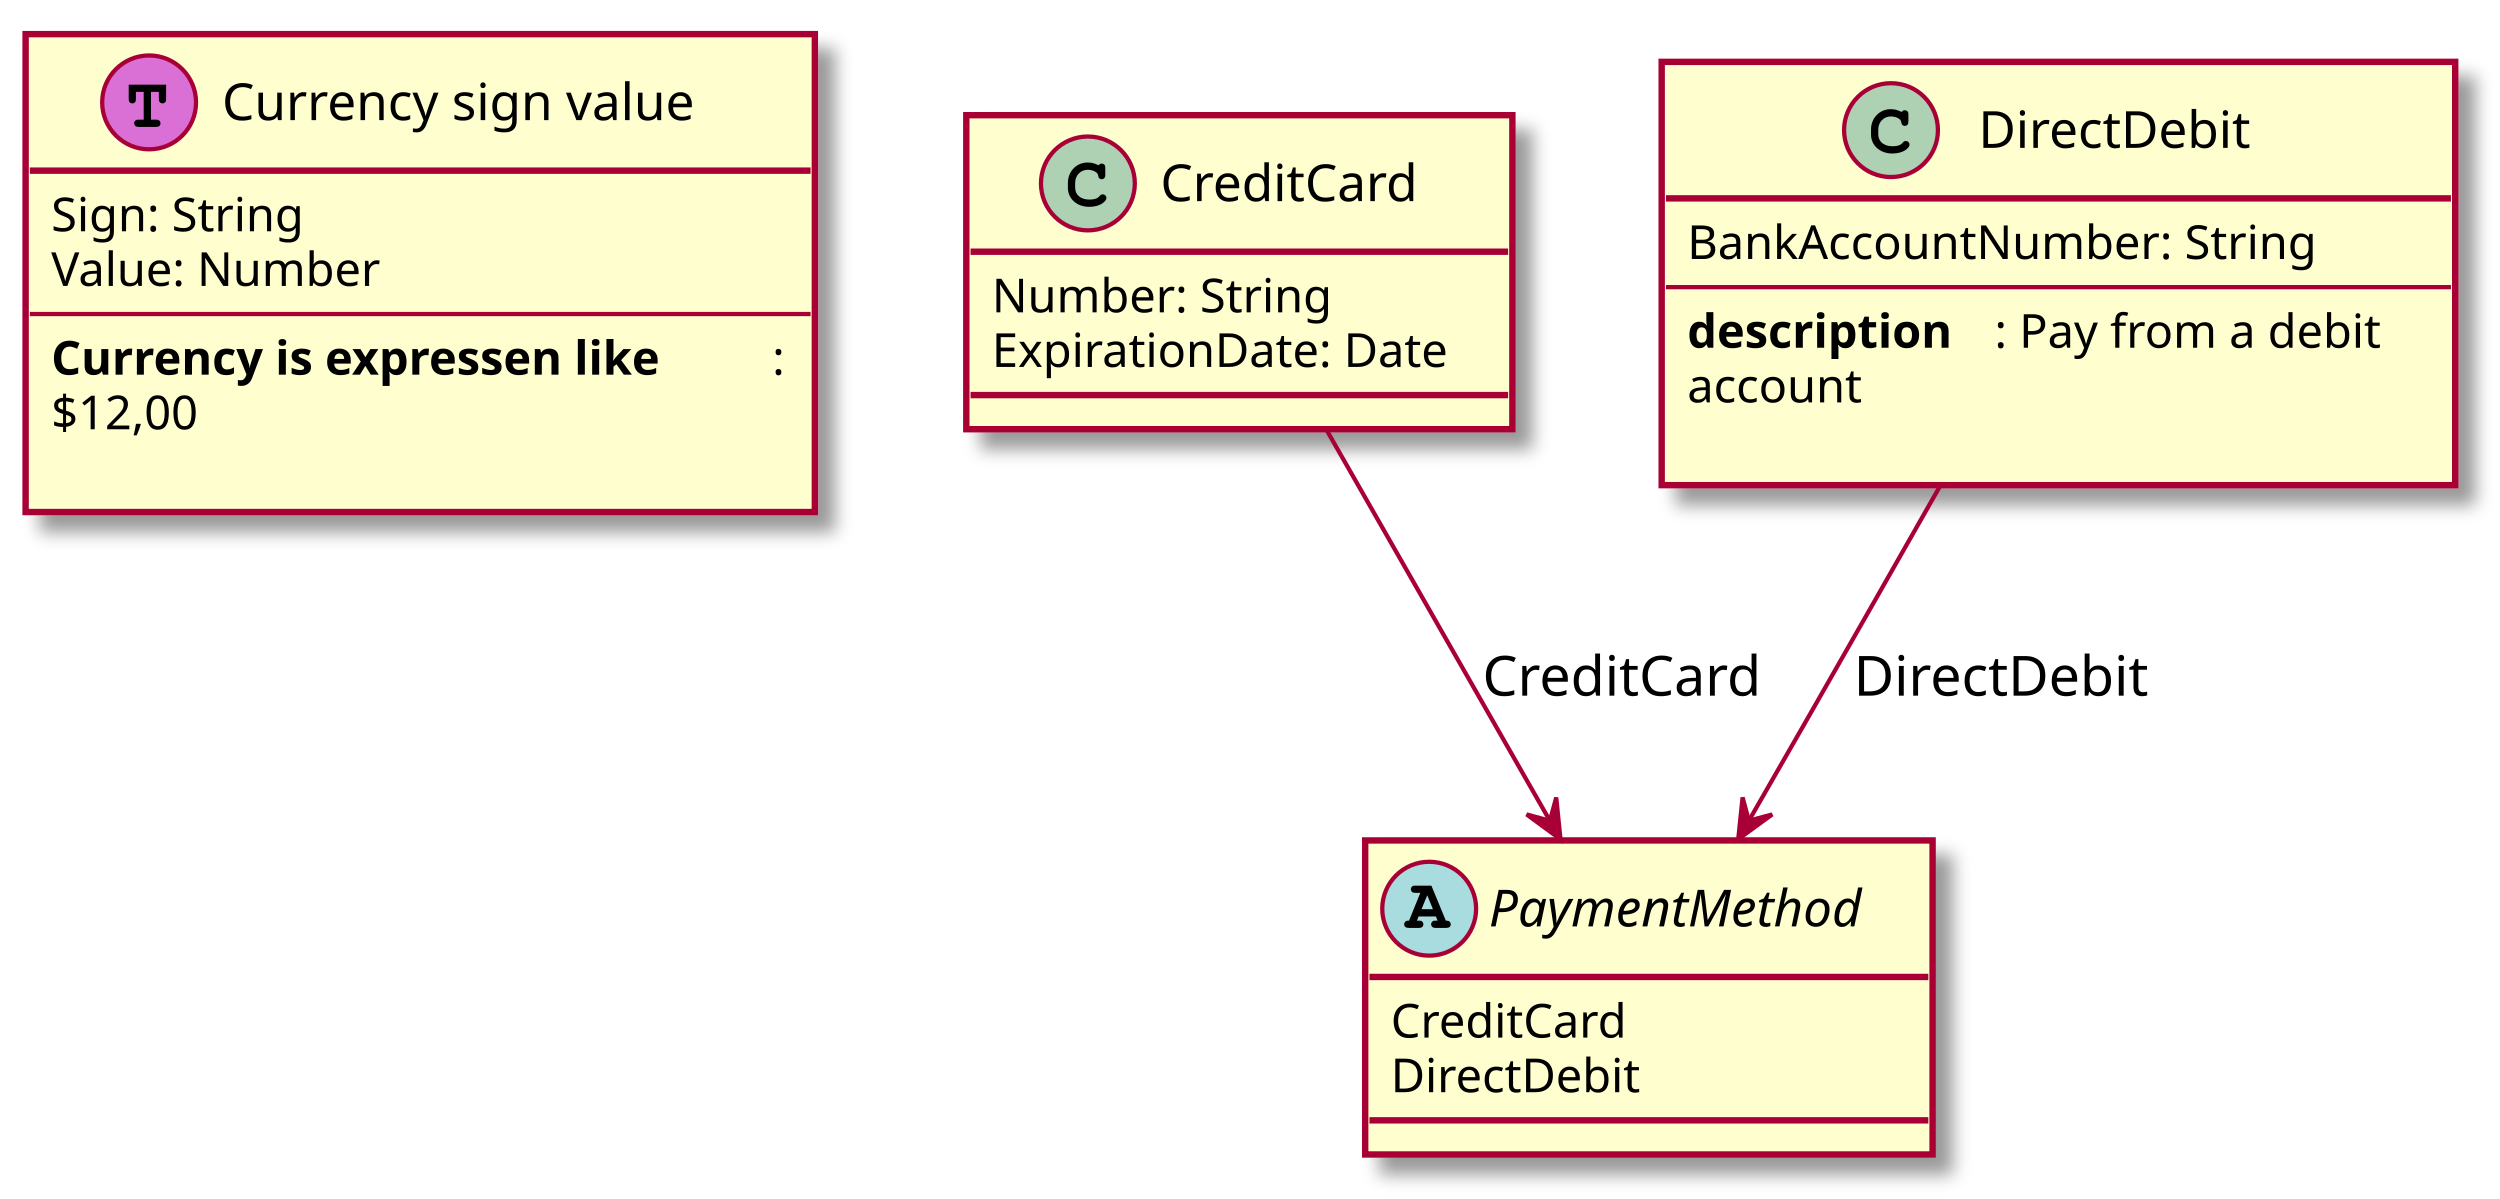
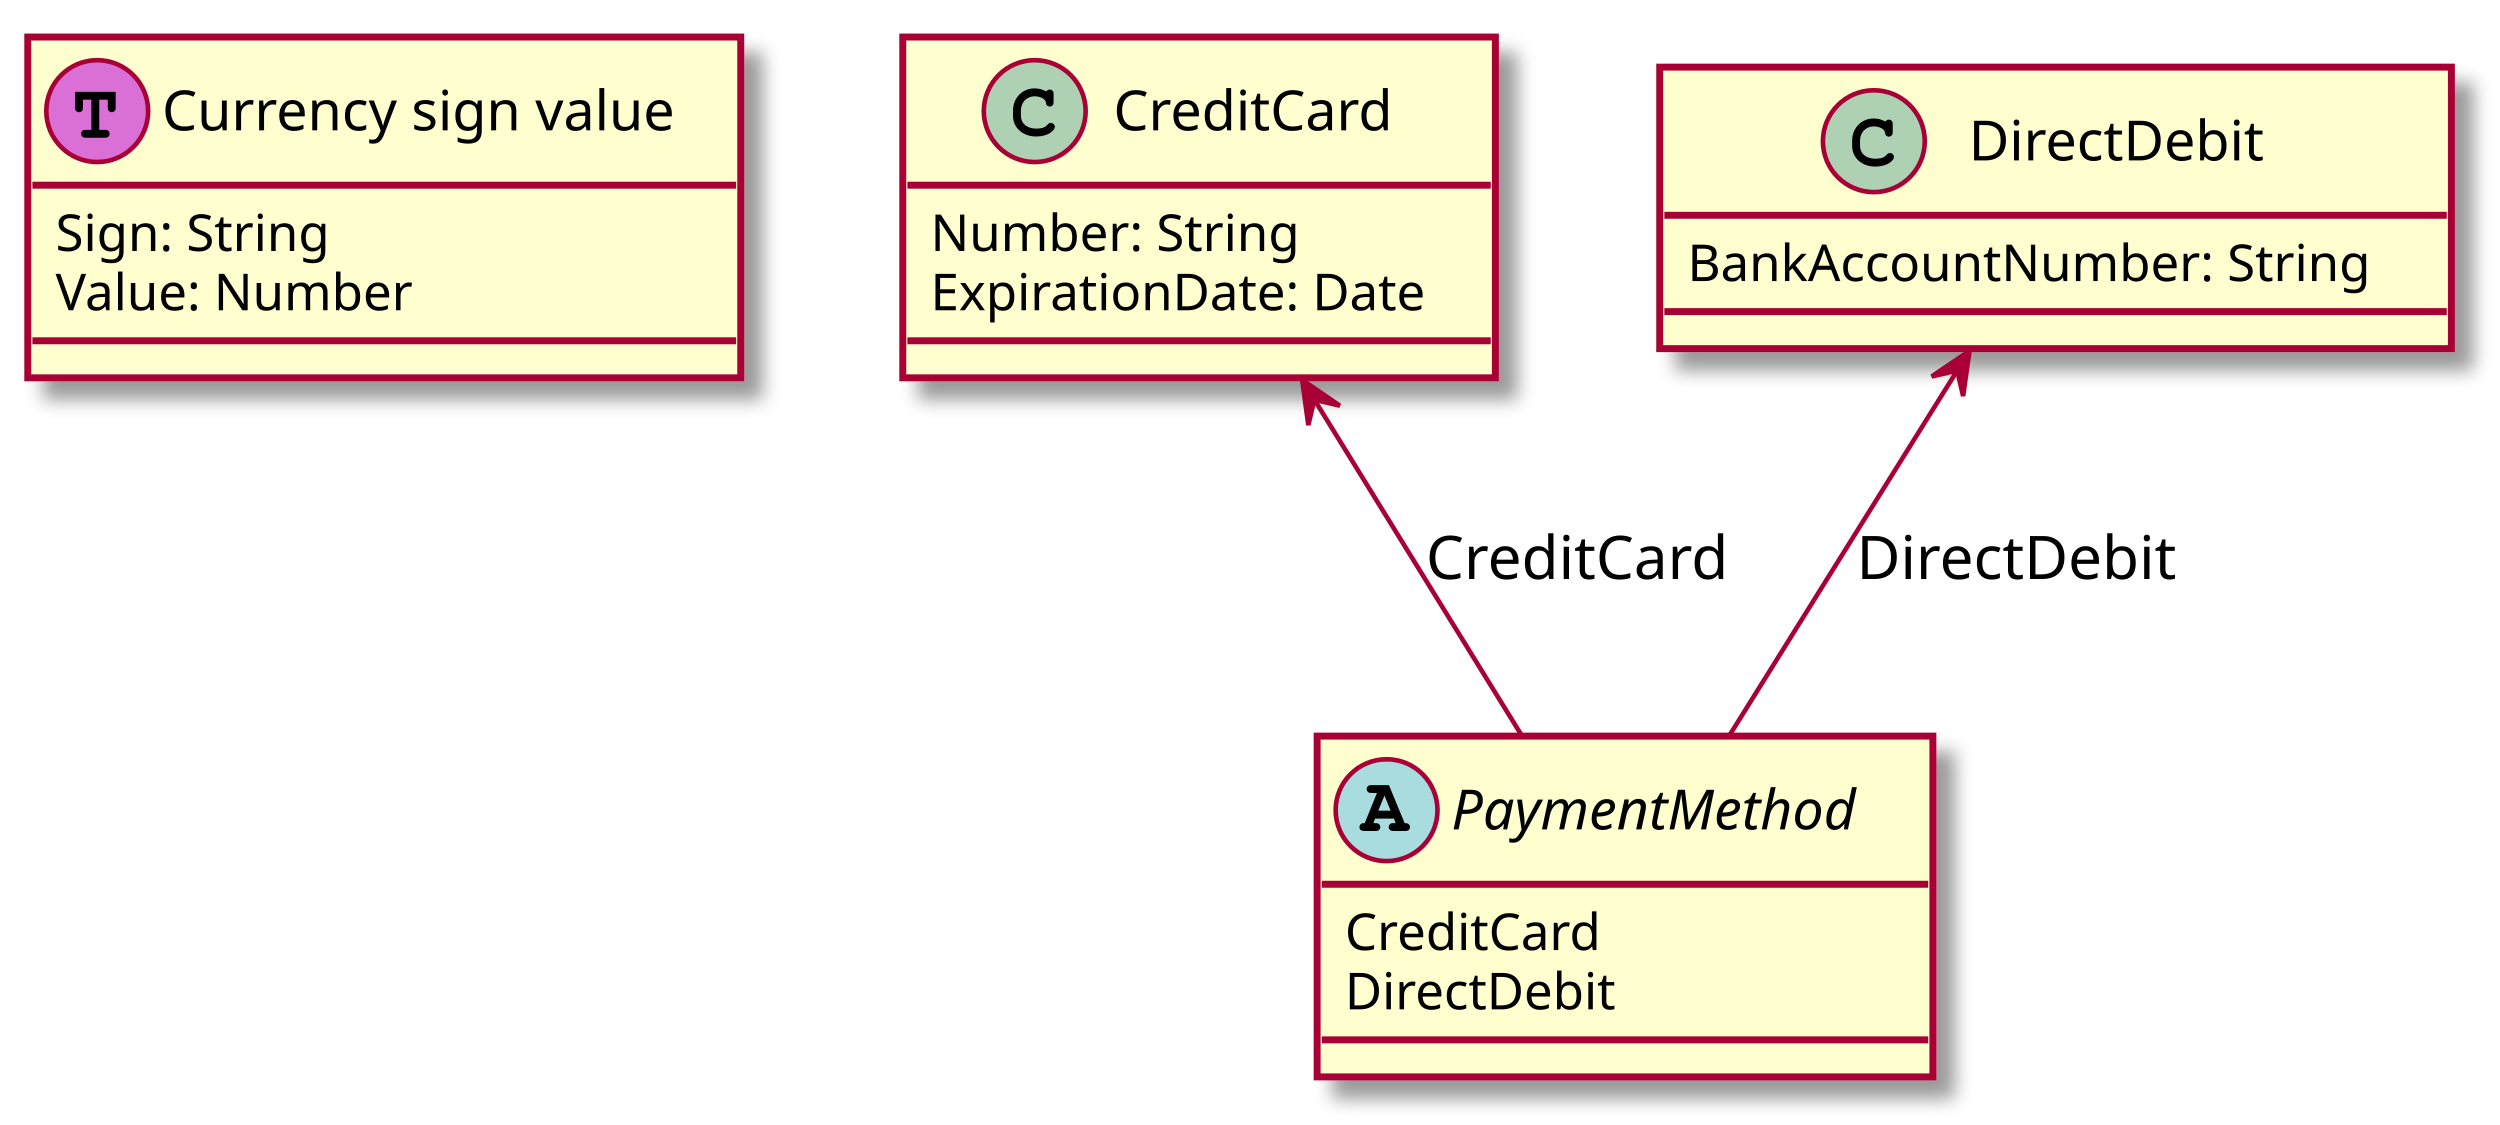
- <svg xmlns="http://www.w3.org/2000/svg" contentScriptType="application/ecmascript" contentStyleType="text/css" height="281px" preserveAspectRatio="none" style="width:586px;height:281px;" version="1.1" viewBox="0 0 586 281" width="586px" zoomAndPan="magnify">
+ <svg xmlns="http://www.w3.org/2000/svg" contentScriptType="application/ecmascript" contentStyleType="text/css" height="243px" preserveAspectRatio="none" style="width:540px;height:243px;" version="1.1" viewBox="0 0 540 243" width="540px" zoomAndPan="magnify">
  <defs>
-     <filter height="300%" id="fz68ww9v1shf8" width="300%" x="-1" y="-1">
+     <filter height="300%" id="f11g6caxk6cay8" width="300%" x="-1" y="-1">
      <feGaussianBlur result="blurOut" stdDeviation="2.0" />
      <feColorMatrix in="blurOut" result="blurOut2" type="matrix" values="0 0 0 0 0 0 0 0 0 0 0 0 0 0 0 0 0 0 .4 0" />
      <feOffset dx="4.0" dy="4.0" in="blurOut2" result="blurOut3" />
      <feBlend in="SourceGraphic" in2="blurOut3" mode="normal" />
    </filter>
  </defs>
  <g>
-     <rect fill="#FEFECE" filter="url(#fz68ww9v1shf8)" height="112.023" id="Currency" style="stroke: #A80036; stroke-width: 1.5;" width="185" x="6" y="8" />
-     <ellipse cx="34.95" cy="24" fill="#DA70D6" rx="11" ry="11" style="stroke: #A80036; stroke-width: 1.0;" />
-     <path d="M35.388,21.531 L35.388,28.047 L36.513,28.047 C36.966,28.047 37.106,28.078 37.263,28.203 C37.497,28.375 37.622,28.625 37.622,28.906 C37.622,29.188 37.481,29.484 37.216,29.625 C37.106,29.703 36.841,29.75 36.513,29.75 L32.575,29.75 C32.184,29.75 31.966,29.703 31.809,29.578 C31.591,29.422 31.45,29.156 31.45,28.906 C31.45,28.609 31.606,28.328 31.856,28.172 C32.013,28.062 32.138,28.047 32.575,28.047 L33.684,28.047 L33.684,21.531 L31.856,21.531 L31.856,23.125 C31.856,23.578 31.825,23.719 31.716,23.891 C31.544,24.109 31.294,24.234 31.012,24.234 C30.731,24.234 30.434,24.094 30.278,23.828 C30.2,23.688 30.169,23.516 30.169,23.125 L30.169,19.844 L38.934,19.844 L38.934,23.125 C38.934,23.594 38.919,23.719 38.778,23.891 C38.606,24.109 38.356,24.234 38.091,24.234 C37.794,24.234 37.513,24.078 37.356,23.828 C37.263,23.688 37.231,23.516 37.231,23.125 L37.231,21.531 Z " />
-     <text fill="#000000" font-family="sans-serif" font-size="12" lengthAdjust="spacingAndGlyphs" textLength="122" x="52.05" y="28.154">Currency sign value</text>
-     <line style="stroke: #A80036; stroke-width: 1.5;" x1="7" x2="190" y1="40" y2="40" />
+     <rect fill="#FEFECE" filter="url(#f11g6caxk6cay8)" height="73.609" id="Currency" style="stroke: #A80036; stroke-width: 1.5;" width="154" x="6" y="8" />
+     <ellipse cx="21" cy="24" fill="#DA70D6" rx="11" ry="11" style="stroke: #A80036; stroke-width: 1.0;" />
+     <path d="M21.438,21.531 L21.438,28.047 L22.562,28.047 C23.016,28.047 23.156,28.078 23.312,28.203 C23.547,28.375 23.672,28.625 23.672,28.906 C23.672,29.188 23.531,29.484 23.266,29.625 C23.156,29.703 22.891,29.75 22.562,29.75 L18.625,29.75 C18.234,29.75 18.016,29.703 17.859,29.578 C17.641,29.422 17.5,29.156 17.5,28.906 C17.5,28.609 17.656,28.328 17.906,28.172 C18.062,28.062 18.188,28.047 18.625,28.047 L19.734,28.047 L19.734,21.531 L17.906,21.531 L17.906,23.125 C17.906,23.578 17.875,23.719 17.766,23.891 C17.594,24.109 17.344,24.234 17.062,24.234 C16.781,24.234 16.484,24.094 16.328,23.828 C16.25,23.688 16.219,23.516 16.219,23.125 L16.219,19.844 L24.984,19.844 L24.984,23.125 C24.984,23.594 24.969,23.719 24.828,23.891 C24.656,24.109 24.406,24.234 24.141,24.234 C23.844,24.234 23.562,24.078 23.406,23.828 C23.312,23.688 23.281,23.516 23.281,23.125 L23.281,21.531 Z " />
+     <text fill="#000000" font-family="sans-serif" font-size="12" lengthAdjust="spacingAndGlyphs" textLength="122" x="35" y="28.154">Currency sign value</text>
+     <line style="stroke: #A80036; stroke-width: 1.5;" x1="7" x2="159" y1="40" y2="40" />
    <text fill="#000000" font-family="sans-serif" font-size="11" lengthAdjust="spacingAndGlyphs" textLength="67" x="12" y="54.21">Sign: String</text>
    <text fill="#000000" font-family="sans-serif" font-size="11" lengthAdjust="spacingAndGlyphs" textLength="84" x="12" y="67.015">Value: Number</text>
-     <line style="stroke: #A80036; stroke-width: 1.0;" x1="7" x2="190" y1="73.609" y2="73.609" />
-     <text fill="#000000" font-family="sans-serif" font-size="11" font-weight="bold" lengthAdjust="spacingAndGlyphs" textLength="169" x="12" y="87.82">Currency is expressen like</text>
-     <text fill="#000000" font-family="sans-serif" font-size="11" lengthAdjust="spacingAndGlyphs" textLength="4" x="181" y="87.82">:</text>
-     <text fill="#000000" font-family="sans-serif" font-size="11" lengthAdjust="spacingAndGlyphs" textLength="39" x="12" y="100.624">$12,00</text>
-     <text fill="#000000" font-family="sans-serif" font-size="11" lengthAdjust="spacingAndGlyphs" textLength="0" x="16" y="113.429" />
-     <rect fill="#FEFECE" filter="url(#fz68ww9v1shf8)" height="73.609" id="CreditCard" style="stroke: #A80036; stroke-width: 1.5;" width="128" x="226.5" y="27" />
-     <ellipse cx="255" cy="43" fill="#ADD1B2" rx="11" ry="11" style="stroke: #A80036; stroke-width: 1.0;" />
-     <path d="M257.344,38.672 L257.516,38.75 C257.734,38.438 257.938,38.344 258.234,38.344 C258.531,38.344 258.812,38.484 258.969,38.75 C259.062,38.906 259.078,39.031 259.078,39.469 L259.078,40.891 C259.078,41.312 259.047,41.5 258.938,41.656 C258.766,41.875 258.5,42.016 258.234,42.016 C258.016,42.016 257.781,41.906 257.641,41.766 C257.5,41.641 257.469,41.516 257.406,41.109 C257.312,40.703 257.141,40.484 256.656,40.203 C256.188,39.953 255.578,39.797 255,39.797 C253.266,39.797 252.016,41.109 252.016,42.891 L252.016,43.984 C252.016,45.688 253.312,46.781 255.359,46.781 C256.125,46.781 256.812,46.656 257.234,46.391 C257.422,46.297 257.422,46.297 257.875,45.812 C258.062,45.625 258.266,45.547 258.484,45.547 C258.953,45.547 259.344,45.938 259.344,46.391 C259.344,46.781 259.016,47.234 258.438,47.641 C257.688,48.188 256.531,48.484 255.312,48.484 C252.422,48.484 250.312,46.594 250.312,44.016 L250.312,42.891 C250.312,40.172 252.312,38.094 254.938,38.094 C255.812,38.094 256.406,38.234 257.344,38.672 Z " />
-     <text fill="#000000" font-family="sans-serif" font-size="12" lengthAdjust="spacingAndGlyphs" textLength="66" x="272" y="47.154">CreditCard</text>
-     <line style="stroke: #A80036; stroke-width: 1.5;" x1="227.5" x2="353.5" y1="59" y2="59" />
-     <text fill="#000000" font-family="sans-serif" font-size="11" lengthAdjust="spacingAndGlyphs" textLength="87" x="232.5" y="73.21">Number: String</text>
-     <text fill="#000000" font-family="sans-serif" font-size="11" lengthAdjust="spacingAndGlyphs" textLength="116" x="232.5" y="86.015">ExpirationDate: Date</text>
-     <line style="stroke: #A80036; stroke-width: 1.5;" x1="227.5" x2="353.5" y1="92.609" y2="92.609" />
-     <rect fill="#FEFECE" filter="url(#fz68ww9v1shf8)" height="99.219" id="DirectDebit" style="stroke: #A80036; stroke-width: 1.5;" width="186" x="389.5" y="14.5" />
-     <ellipse cx="443.25" cy="30.5" fill="#ADD1B2" rx="11" ry="11" style="stroke: #A80036; stroke-width: 1.0;" />
-     <path d="M445.594,26.172 L445.766,26.25 C445.984,25.938 446.188,25.844 446.484,25.844 C446.781,25.844 447.062,25.984 447.219,26.25 C447.312,26.406 447.328,26.531 447.328,26.969 L447.328,28.391 C447.328,28.812 447.297,29 447.188,29.156 C447.016,29.375 446.75,29.516 446.484,29.516 C446.266,29.516 446.031,29.406 445.891,29.266 C445.75,29.141 445.719,29.016 445.656,28.609 C445.562,28.203 445.391,27.984 444.906,27.703 C444.438,27.453 443.828,27.297 443.25,27.297 C441.516,27.297 440.266,28.609 440.266,30.391 L440.266,31.484 C440.266,33.188 441.562,34.281 443.609,34.281 C444.375,34.281 445.062,34.156 445.484,33.891 C445.672,33.797 445.672,33.797 446.125,33.312 C446.312,33.125 446.516,33.047 446.734,33.047 C447.203,33.047 447.594,33.438 447.594,33.891 C447.594,34.281 447.266,34.734 446.688,35.141 C445.938,35.688 444.781,35.984 443.562,35.984 C440.672,35.984 438.562,34.094 438.562,31.516 L438.562,30.391 C438.562,27.672 440.562,25.594 443.188,25.594 C444.062,25.594 444.656,25.734 445.594,26.172 Z " />
-     <text fill="#000000" font-family="sans-serif" font-size="12" lengthAdjust="spacingAndGlyphs" textLength="70" x="463.75" y="34.654">DirectDebit</text>
-     <line style="stroke: #A80036; stroke-width: 1.5;" x1="390.5" x2="574.5" y1="46.5" y2="46.5" />
-     <text fill="#000000" font-family="sans-serif" font-size="11" lengthAdjust="spacingAndGlyphs" textLength="159" x="395.5" y="60.71">BankAccountNumber: String</text>
-     <line style="stroke: #A80036; stroke-width: 1.0;" x1="390.5" x2="574.5" y1="67.305" y2="67.305" />
-     <text fill="#000000" font-family="sans-serif" font-size="11" font-weight="bold" lengthAdjust="spacingAndGlyphs" textLength="72" x="395.5" y="81.515">description</text>
-     <text fill="#000000" font-family="sans-serif" font-size="11" lengthAdjust="spacingAndGlyphs" textLength="102" x="467.5" y="81.515">: Pay from a debit</text>
-     <text fill="#000000" font-family="sans-serif" font-size="11" lengthAdjust="spacingAndGlyphs" textLength="44" x="395.5" y="94.32">account</text>
-     <text fill="#000000" font-family="sans-serif" font-size="11" lengthAdjust="spacingAndGlyphs" textLength="0" x="399.5" y="107.124" />
-     <rect fill="#FEFECE" filter="url(#fz68ww9v1shf8)" height="73.609" id="PaymentMethod" style="stroke: #A80036; stroke-width: 1.5;" width="133" x="320" y="197" />
-     <ellipse cx="335" cy="213" fill="#A9DCDF" rx="11" ry="11" style="stroke: #A80036; stroke-width: 1.0;" />
-     <path d="M336.578,214.812 L332.531,214.812 L332.141,215.797 L332.531,215.797 C332.984,215.797 333.125,215.828 333.297,215.953 C333.516,216.125 333.641,216.375 333.641,216.656 C333.641,216.938 333.5,217.234 333.234,217.375 C333.109,217.469 332.891,217.5 332.531,217.5 L330.266,217.5 C329.516,217.5 329.141,217.219 329.141,216.656 C329.141,216.359 329.297,216.078 329.547,215.922 C329.703,215.812 329.859,215.797 330.281,215.797 L332.922,209.281 L331.844,209.281 C331.406,209.281 331.234,209.25 331.062,209.141 C330.844,208.969 330.703,208.719 330.703,208.438 C330.703,208.156 330.859,207.875 331.109,207.703 C331.266,207.609 331.391,207.594 331.844,207.594 L335.516,207.594 L338.906,215.797 C339.375,215.797 339.531,215.828 339.703,215.969 C339.922,216.125 340.062,216.375 340.062,216.656 C340.062,216.938 339.906,217.234 339.656,217.375 C339.516,217.469 339.297,217.5 338.938,217.5 L336.578,217.5 C336.156,217.5 335.953,217.453 335.812,217.328 C335.594,217.172 335.453,216.922 335.453,216.656 C335.453,216.359 335.609,216.078 335.859,215.922 C336.016,215.812 336.125,215.797 336.578,215.797 L336.969,215.797 Z M335.875,213.109 L334.547,209.844 L333.203,213.109 Z " />
-     <text fill="#000000" font-family="sans-serif" font-size="12" font-style="italic" lengthAdjust="spacingAndGlyphs" textLength="101" x="349" y="217.154">PaymentMethod</text>
-     <line style="stroke: #A80036; stroke-width: 1.5;" x1="321" x2="452" y1="229" y2="229" />
-     <text fill="#000000" font-family="sans-serif" font-size="11" lengthAdjust="spacingAndGlyphs" textLength="61" x="326" y="243.21">CreditCard</text>
-     <text fill="#000000" font-family="sans-serif" font-size="11" lengthAdjust="spacingAndGlyphs" textLength="62" x="326" y="256.015">DirectDebit</text>
-     <line style="stroke: #A80036; stroke-width: 1.5;" x1="321" x2="452" y1="262.609" y2="262.609" />
-     <path d="M311.094,101.04 C326.417,127.855 347.343,164.476 363.264,192.337 " fill="none" id="CreditCard-PaymentMethod" style="stroke: #A80036; stroke-width: 1.0;" />
-     <polygon fill="#A80036" points="365.774,196.73,364.782,186.931,363.293,192.389,357.836,190.9,365.774,196.73" style="stroke: #A80036; stroke-width: 1.0;" />
-     <text fill="#000000" font-family="sans-serif" font-size="13" lengthAdjust="spacingAndGlyphs" textLength="68" x="347.5" y="163.067">CreditCard</text>
-     <path d="M454.968,113.542 C445.348,130.47 434.465,149.584 424.5,167 C419.846,175.134 414.856,183.822 410.074,192.136 " fill="none" id="DirectDebit-PaymentMethod" style="stroke: #A80036; stroke-width: 1.0;" />
-     <polygon fill="#A80036" points="407.441,196.709,415.398,190.905,409.935,192.376,408.464,186.914,407.441,196.709" style="stroke: #A80036; stroke-width: 1.0;" />
-     <text fill="#000000" font-family="sans-serif" font-size="13" lengthAdjust="spacingAndGlyphs" textLength="72" x="434.5" y="163.067">DirectDebit</text>
+     <line style="stroke: #A80036; stroke-width: 1.5;" x1="7" x2="159" y1="73.609" y2="73.609" />
+     <rect fill="#FEFECE" filter="url(#f11g6caxk6cay8)" height="73.609" id="CreditCard" style="stroke: #A80036; stroke-width: 1.5;" width="128" x="195" y="8" />
+     <ellipse cx="223.5" cy="24" fill="#ADD1B2" rx="11" ry="11" style="stroke: #A80036; stroke-width: 1.0;" />
+     <path d="M225.844,19.672 L226.016,19.75 C226.234,19.438 226.438,19.344 226.734,19.344 C227.031,19.344 227.312,19.484 227.469,19.75 C227.562,19.906 227.578,20.031 227.578,20.469 L227.578,21.891 C227.578,22.312 227.547,22.5 227.438,22.656 C227.266,22.875 227,23.016 226.734,23.016 C226.516,23.016 226.281,22.906 226.141,22.766 C226,22.641 225.969,22.516 225.906,22.109 C225.812,21.703 225.641,21.484 225.156,21.203 C224.688,20.953 224.078,20.797 223.5,20.797 C221.766,20.797 220.516,22.109 220.516,23.891 L220.516,24.984 C220.516,26.688 221.812,27.781 223.859,27.781 C224.625,27.781 225.312,27.656 225.734,27.391 C225.922,27.297 225.922,27.297 226.375,26.812 C226.562,26.625 226.766,26.547 226.984,26.547 C227.453,26.547 227.844,26.938 227.844,27.391 C227.844,27.781 227.516,28.234 226.938,28.641 C226.188,29.188 225.031,29.484 223.812,29.484 C220.922,29.484 218.812,27.594 218.812,25.016 L218.812,23.891 C218.812,21.172 220.812,19.094 223.438,19.094 C224.312,19.094 224.906,19.234 225.844,19.672 Z " />
+     <text fill="#000000" font-family="sans-serif" font-size="12" lengthAdjust="spacingAndGlyphs" textLength="66" x="240.5" y="28.154">CreditCard</text>
+     <line style="stroke: #A80036; stroke-width: 1.5;" x1="196" x2="322" y1="40" y2="40" />
+     <text fill="#000000" font-family="sans-serif" font-size="11" lengthAdjust="spacingAndGlyphs" textLength="87" x="201" y="54.21">Number: String</text>
+     <text fill="#000000" font-family="sans-serif" font-size="11" lengthAdjust="spacingAndGlyphs" textLength="116" x="201" y="67.015">ExpirationDate: Date</text>
+     <line style="stroke: #A80036; stroke-width: 1.5;" x1="196" x2="322" y1="73.609" y2="73.609" />
+     <rect fill="#FEFECE" filter="url(#f11g6caxk6cay8)" height="60.805" id="DirectDebit" style="stroke: #A80036; stroke-width: 1.5;" width="171" x="358.5" y="14.5" />
+     <ellipse cx="404.75" cy="30.5" fill="#ADD1B2" rx="11" ry="11" style="stroke: #A80036; stroke-width: 1.0;" />
+     <path d="M407.094,26.172 L407.266,26.25 C407.484,25.938 407.688,25.844 407.984,25.844 C408.281,25.844 408.562,25.984 408.719,26.25 C408.812,26.406 408.828,26.531 408.828,26.969 L408.828,28.391 C408.828,28.812 408.797,29 408.688,29.156 C408.516,29.375 408.25,29.516 407.984,29.516 C407.766,29.516 407.531,29.406 407.391,29.266 C407.25,29.141 407.219,29.016 407.156,28.609 C407.062,28.203 406.891,27.984 406.406,27.703 C405.938,27.453 405.328,27.297 404.75,27.297 C403.016,27.297 401.766,28.609 401.766,30.391 L401.766,31.484 C401.766,33.188 403.062,34.281 405.109,34.281 C405.875,34.281 406.562,34.156 406.984,33.891 C407.172,33.797 407.172,33.797 407.625,33.312 C407.812,33.125 408.016,33.047 408.234,33.047 C408.703,33.047 409.094,33.438 409.094,33.891 C409.094,34.281 408.766,34.734 408.188,35.141 C407.438,35.688 406.281,35.984 405.062,35.984 C402.172,35.984 400.062,34.094 400.062,31.516 L400.062,30.391 C400.062,27.672 402.062,25.594 404.688,25.594 C405.562,25.594 406.156,25.734 407.094,26.172 Z " />
+     <text fill="#000000" font-family="sans-serif" font-size="12" lengthAdjust="spacingAndGlyphs" textLength="70" x="425.25" y="34.654">DirectDebit</text>
+     <line style="stroke: #A80036; stroke-width: 1.5;" x1="359.5" x2="528.5" y1="46.5" y2="46.5" />
+     <text fill="#000000" font-family="sans-serif" font-size="11" lengthAdjust="spacingAndGlyphs" textLength="159" x="364.5" y="60.71">BankAccountNumber: String</text>
+     <line style="stroke: #A80036; stroke-width: 1.5;" x1="359.5" x2="528.5" y1="67.305" y2="67.305" />
+     <rect fill="#FEFECE" filter="url(#f11g6caxk6cay8)" height="73.609" id="PaymentMethod" style="stroke: #A80036; stroke-width: 1.5;" width="133" x="284.5" y="159" />
+     <ellipse cx="299.5" cy="175" fill="#A9DCDF" rx="11" ry="11" style="stroke: #A80036; stroke-width: 1.0;" />
+     <path d="M301.078,176.812 L297.031,176.812 L296.641,177.797 L297.031,177.797 C297.484,177.797 297.625,177.828 297.797,177.953 C298.016,178.125 298.141,178.375 298.141,178.656 C298.141,178.938 298,179.234 297.734,179.375 C297.609,179.469 297.391,179.5 297.031,179.5 L294.766,179.5 C294.016,179.5 293.641,179.219 293.641,178.656 C293.641,178.359 293.797,178.078 294.047,177.922 C294.203,177.812 294.359,177.797 294.781,177.797 L297.422,171.281 L296.344,171.281 C295.906,171.281 295.734,171.25 295.562,171.141 C295.344,170.969 295.203,170.719 295.203,170.438 C295.203,170.156 295.359,169.875 295.609,169.703 C295.766,169.609 295.891,169.594 296.344,169.594 L300.016,169.594 L303.406,177.797 C303.875,177.797 304.031,177.828 304.203,177.969 C304.422,178.125 304.562,178.375 304.562,178.656 C304.562,178.938 304.406,179.234 304.156,179.375 C304.016,179.469 303.797,179.5 303.438,179.5 L301.078,179.5 C300.656,179.5 300.453,179.453 300.312,179.328 C300.094,179.172 299.953,178.922 299.953,178.656 C299.953,178.359 300.109,178.078 300.359,177.922 C300.516,177.812 300.625,177.797 301.078,177.797 L301.469,177.797 Z M300.375,175.109 L299.047,171.844 L297.703,175.109 Z " />
+     <text fill="#000000" font-family="sans-serif" font-size="12" font-style="italic" lengthAdjust="spacingAndGlyphs" textLength="101" x="313.5" y="179.154">PaymentMethod</text>
+     <line style="stroke: #A80036; stroke-width: 1.5;" x1="285.5" x2="416.5" y1="191" y2="191" />
+     <text fill="#000000" font-family="sans-serif" font-size="11" lengthAdjust="spacingAndGlyphs" textLength="61" x="290.5" y="205.21">CreditCard</text>
+     <text fill="#000000" font-family="sans-serif" font-size="11" lengthAdjust="spacingAndGlyphs" textLength="62" x="290.5" y="218.015">DirectDebit</text>
+     <line style="stroke: #A80036; stroke-width: 1.5;" x1="285.5" x2="416.5" y1="224.609" y2="224.609" />
+     <path d="M284.011,86.506 C297.938,109.063 315.134,136.912 328.616,158.747 " fill="none" id="CreditCard-PaymentMethod" style="stroke: #A80036; stroke-width: 1.0;" />
+     <polygon fill="#A80036" points="281.271,82.069,282.596,91.828,283.898,86.323,289.403,87.625,281.271,82.069" style="stroke: #A80036; stroke-width: 1.0;" />
+     <text fill="#000000" font-family="sans-serif" font-size="13" lengthAdjust="spacingAndGlyphs" textLength="68" x="308" y="125.067">CreditCard</text>
+     <path d="M422.715,80.101 C408.006,103.668 388.471,134.966 373.504,158.945 " fill="none" id="DirectDebit-PaymentMethod" style="stroke: #A80036; stroke-width: 1.0;" />
+     <polygon fill="#A80036" points="425.404,75.794,417.245,81.311,422.757,80.036,424.032,85.547,425.404,75.794" style="stroke: #A80036; stroke-width: 1.0;" />
+     <text fill="#000000" font-family="sans-serif" font-size="13" lengthAdjust="spacingAndGlyphs" textLength="72" x="401" y="125.067">DirectDebit</text>
  </g>
</svg>
